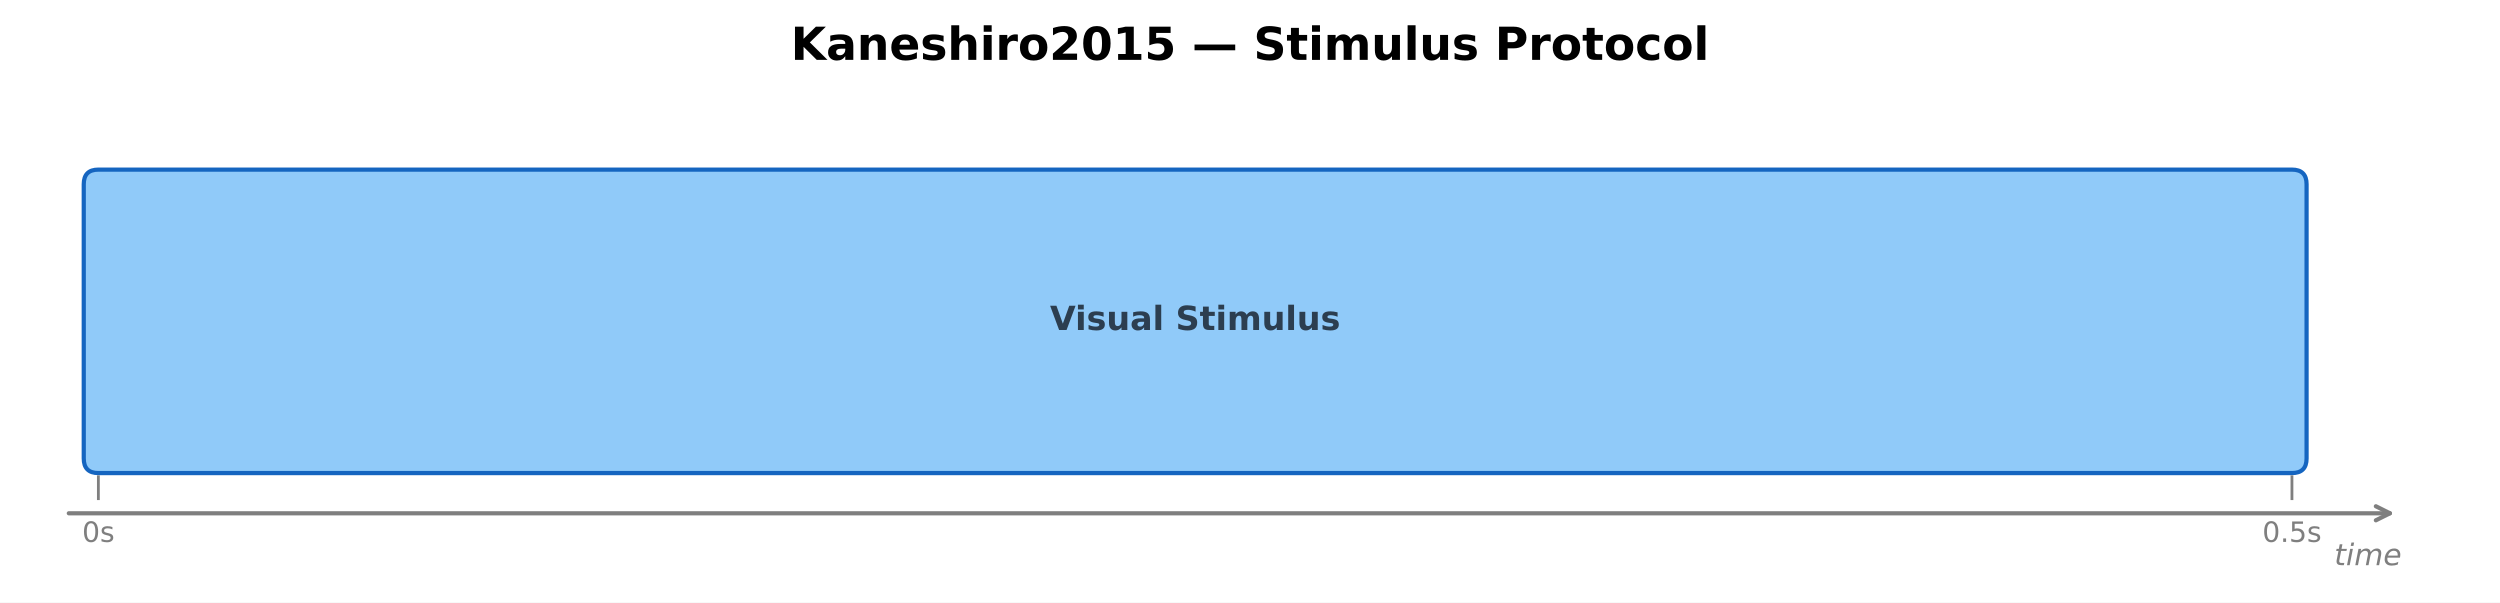
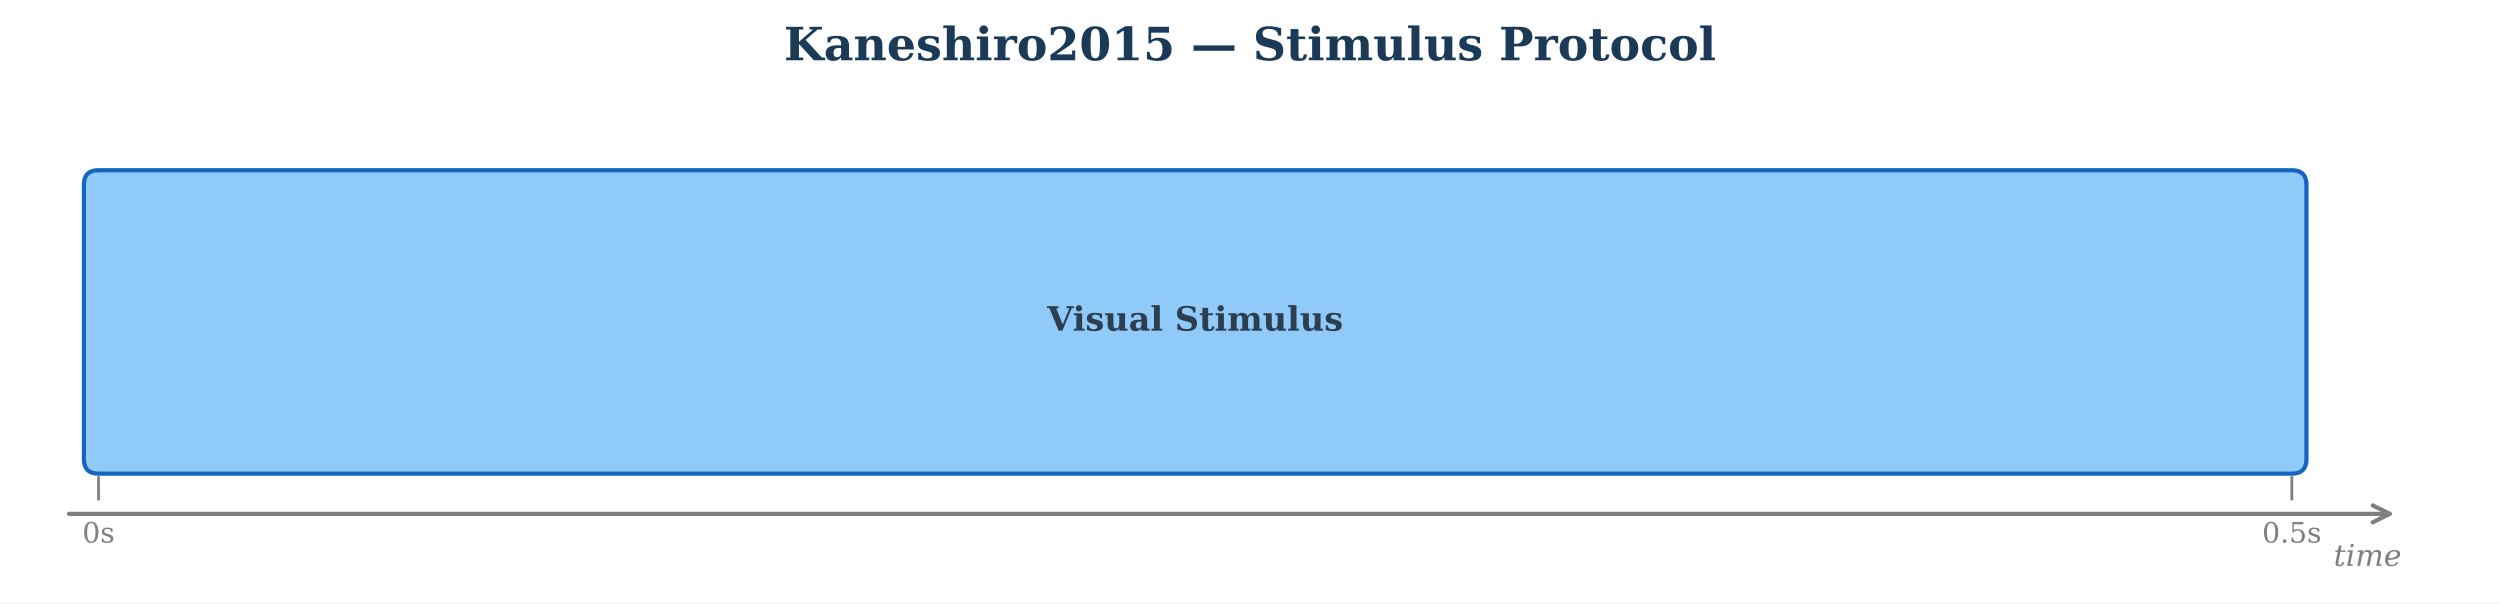
- <svg xmlns="http://www.w3.org/2000/svg" xmlns:xlink="http://www.w3.org/1999/xlink" width="712.8pt" height="171.788pt" viewBox="0 0 712.8 171.788" version="1.1">
+ <svg xmlns="http://www.w3.org/2000/svg" xmlns:xlink="http://www.w3.org/1999/xlink" width="708.48pt" height="170.95pt" viewBox="0 0 708.48 170.95" version="1.1">
  <defs>
    <style type="text/css">*{stroke-linejoin: round; stroke-linecap: butt}</style>
  </defs>
  <g id="figure_1">
    <g id="patch_1">
-       <path d="M 0 171.788  L 712.8 171.788  L 712.8 0  L 0 0  z " style="fill: #ffffff" />
+       <path d="M 0 170.95  L 708.48 170.95  L 708.48 0  L 0 0  z " style="fill: #ffffff" />
    </g>
    <g id="axes_1">
      <g id="patch_2">
-         <path d="M 28.048 134.88  L 653.481 134.88  Q 657.65 134.88 657.65 130.711  L 657.65 52.532  Q 657.65 48.362 653.481 48.362  L 28.048 48.362  Q 23.878 48.362 23.878 52.532  L 23.878 130.711  Q 23.878 134.88 28.048 134.88  z " clip-path="url(#p4fb6588f4e)" style="fill: #90caf9; stroke: #1565c0; stroke-width: 1.2" />
+         <path d="M 27.919 134.226  L 649.483 134.226  Q 653.627 134.226 653.627 130.082  L 653.627 52.387  Q 653.627 48.243 649.483 48.243  L 27.919 48.243  Q 23.775 48.243 23.775 52.387  L 23.775 130.082  Q 23.775 134.226 27.919 134.226  z " clip-path="url(#p45b292d39d)" style="fill: #90caf9; stroke: #1565c0; stroke-width: 1.2" />
      </g>
      <g id="line2d_1">
-         <path d="M 28.048 135.923  L 28.048 142.177  " clip-path="url(#p4fb6588f4e)" style="fill: none; stroke: #7f7f7f; stroke-width: 0.8; stroke-linecap: square" />
+         <path d="M 27.919 135.262  L 27.919 141.477  " clip-path="url(#p45b292d39d)" style="fill: none; stroke: #7f7f7f; stroke-width: 0.8; stroke-linecap: round" />
      </g>
      <g id="line2d_2">
-         <path d="M 653.481 135.923  L 653.481 142.177  " clip-path="url(#p4fb6588f4e)" style="fill: none; stroke: #7f7f7f; stroke-width: 0.8; stroke-linecap: square" />
+         <path d="M 649.483 135.262  L 649.483 141.477  " clip-path="url(#p45b292d39d)" style="fill: none; stroke: #7f7f7f; stroke-width: 0.8; stroke-linecap: round" />
      </g>
      <g id="text_1">
-         <g clip-path="url(#p4fb6588f4e)">
-           <g style="fill: #2c3e50" transform="translate(299.3598 94.0894) scale(0.095 -0.095)">
+         <g clip-path="url(#p45b292d39d)">
+           <g style="fill: #2c3e50" transform="translate(296.7911 93.70253) scale(0.095 -0.095)">
            <defs>
-               <path id="DejaVuSans-Bold-39" d="M 31 4666  L 1241 4666  L 2478 1222  L 3713 4666  L 4922 4666  L 3194 0  L 1759 0  L 31 4666  z " transform="scale(0.015625)" />
-               <path id="DejaVuSans-Bold-4c" d="M 538 3500  L 1656 3500  L 1656 0  L 538 0  L 538 3500  z M 538 4863  L 1656 4863  L 1656 3950  L 538 3950  L 538 4863  z " transform="scale(0.015625)" />
-               <path id="DejaVuSans-Bold-56" d="M 3272 3391  L 3272 2541  Q 2913 2691 2578 2766  Q 2244 2841 1947 2841  Q 1628 2841 1473 2761  Q 1319 2681 1319 2516  Q 1319 2381 1436 2309  Q 1553 2238 1856 2203  L 2053 2175  Q 2913 2066 3209 1816  Q 3506 1566 3506 1031  Q 3506 472 3093 190  Q 2681 -91 1863 -91  Q 1516 -91 1145 -36  Q 775 19 384 128  L 384 978  Q 719 816 1070 734  Q 1422 653 1784 653  Q 2113 653 2278 743  Q 2444 834 2444 1013  Q 2444 1163 2330 1236  Q 2216 1309 1875 1350  L 1678 1375  Q 931 1469 631 1722  Q 331 1975 331 2491  Q 331 3047 712 3315  Q 1094 3584 1881 3584  Q 2191 3584 2531 3537  Q 2872 3491 3272 3391  z " transform="scale(0.015625)" />
-               <path id="DejaVuSans-Bold-58" d="M 500 1363  L 500 3500  L 1625 3500  L 1625 3150  Q 1625 2866 1622 2436  Q 1619 2006 1619 1863  Q 1619 1441 1641 1255  Q 1663 1069 1716 984  Q 1784 875 1895 815  Q 2006 756 2150 756  Q 2500 756 2700 1025  Q 2900 1294 2900 1772  L 2900 3500  L 4019 3500  L 4019 0  L 2900 0  L 2900 506  Q 2647 200 2364 54  Q 2081 -91 1741 -91  Q 1134 -91 817 281  Q 500 653 500 1363  z " transform="scale(0.015625)" />
-               <path id="DejaVuSans-Bold-44" d="M 2106 1575  Q 1756 1575 1579 1456  Q 1403 1338 1403 1106  Q 1403 894 1545 773  Q 1688 653 1941 653  Q 2256 653 2472 879  Q 2688 1106 2688 1447  L 2688 1575  L 2106 1575  z M 3816 1997  L 3816 0  L 2688 0  L 2688 519  Q 2463 200 2181 54  Q 1900 -91 1497 -91  Q 953 -91 614 226  Q 275 544 275 1050  Q 275 1666 698 1953  Q 1122 2241 2028 2241  L 2688 2241  L 2688 2328  Q 2688 2594 2478 2717  Q 2269 2841 1825 2841  Q 1466 2841 1156 2769  Q 847 2697 581 2553  L 581 3406  Q 941 3494 1303 3539  Q 1666 3584 2028 3584  Q 2975 3584 3395 3211  Q 3816 2838 3816 1997  z " transform="scale(0.015625)" />
-               <path id="DejaVuSans-Bold-4f" d="M 538 4863  L 1656 4863  L 1656 0  L 538 0  L 538 4863  z " transform="scale(0.015625)" />
-               <path id="DejaVuSans-Bold-3" transform="scale(0.015625)" />
-               <path id="DejaVuSans-Bold-36" d="M 3834 4519  L 3834 3531  Q 3450 3703 3084 3790  Q 2719 3878 2394 3878  Q 1963 3878 1756 3759  Q 1550 3641 1550 3391  Q 1550 3203 1689 3098  Q 1828 2994 2194 2919  L 2706 2816  Q 3484 2659 3812 2340  Q 4141 2022 4141 1434  Q 4141 663 3683 286  Q 3225 -91 2284 -91  Q 1841 -91 1394 -6  Q 947 78 500 244  L 500 1259  Q 947 1022 1364 901  Q 1781 781 2169 781  Q 2563 781 2772 912  Q 2981 1044 2981 1288  Q 2981 1506 2839 1625  Q 2697 1744 2272 1838  L 1806 1941  Q 1106 2091 782 2419  Q 459 2747 459 3303  Q 459 4000 909 4375  Q 1359 4750 2203 4750  Q 2588 4750 2994 4692  Q 3400 4634 3834 4519  z " transform="scale(0.015625)" />
-               <path id="DejaVuSans-Bold-57" d="M 1759 4494  L 1759 3500  L 2913 3500  L 2913 2700  L 1759 2700  L 1759 1216  Q 1759 972 1856 886  Q 1953 800 2241 800  L 2816 800  L 2816 0  L 1856 0  Q 1194 0 917 276  Q 641 553 641 1216  L 641 2700  L 84 2700  L 84 3500  L 641 3500  L 641 4494  L 1759 4494  z " transform="scale(0.015625)" />
-               <path id="DejaVuSans-Bold-50" d="M 3781 2919  Q 3994 3244 4286 3414  Q 4578 3584 4928 3584  Q 5531 3584 5847 3212  Q 6163 2841 6163 2131  L 6163 0  L 5038 0  L 5038 1825  Q 5041 1866 5042 1909  Q 5044 1953 5044 2034  Q 5044 2406 4934 2573  Q 4825 2741 4581 2741  Q 4263 2741 4089 2478  Q 3916 2216 3909 1719  L 3909 0  L 2784 0  L 2784 1825  Q 2784 2406 2684 2573  Q 2584 2741 2328 2741  Q 2006 2741 1831 2477  Q 1656 2213 1656 1722  L 1656 0  L 531 0  L 531 3500  L 1656 3500  L 1656 2988  Q 1863 3284 2130 3434  Q 2397 3584 2719 3584  Q 3081 3584 3359 3409  Q 3638 3234 3781 2919  z " transform="scale(0.015625)" />
+               <path id="DejaVuSerif-Bold-39" d="M 5056 4666  L 5056 4288  L 4666 4288  L 2906 0  L 2163 0  L 403 4288  L -38 4288  L -38 4666  L 2150 4666  L 2150 4288  L 1697 4288  L 2956 1197  L 4225 4288  L 3669 4288  L 3669 4666  L 5056 4666  z " transform="scale(0.015625)" />
+               <path id="DejaVuSerif-Bold-4c" d="M 588 4263  Q 588 4516 763 4689  Q 938 4863 1191 4863  Q 1438 4863 1611 4689  Q 1784 4516 1784 4263  Q 1784 4016 1611 3842  Q 1438 3669 1191 3669  Q 938 3669 763 3841  Q 588 4013 588 4263  z M 1797 378  L 2272 378  L 2272 0  L 219 0  L 219 378  L 691 378  L 691 2944  L 219 2944  L 219 3322  L 1797 3322  L 1797 378  z " transform="scale(0.015625)" />
+               <path id="DejaVuSerif-Bold-56" d="M 300 97  L 300 1025  L 653 1025  Q 697 653 931 458  Q 1166 263 1569 263  Q 1906 263 2086 380  Q 2266 497 2266 716  Q 2266 916 2152 1025  Q 2038 1134 1709 1216  L 1253 1331  Q 738 1459 506 1698  Q 275 1938 275 2344  Q 275 2884 650 3148  Q 1025 3413 1806 3413  Q 2100 3413 2433 3364  Q 2766 3316 3169 3213  L 3169 2375  L 2816 2375  Q 2788 2716 2573 2887  Q 2359 3059 1959 3059  Q 1622 3059 1448 2951  Q 1275 2844 1275 2638  Q 1275 2469 1375 2372  Q 1475 2275 1734 2209  L 2188 2094  Q 2841 1928 3091 1684  Q 3341 1441 3341 1006  Q 3341 444 2939 176  Q 2538 -91 1691 -91  Q 1381 -91 1034 -44  Q 688 3 300 97  z " transform="scale(0.015625)" />
+               <path id="DejaVuSerif-Bold-58" d="M 3963 3322  L 3963 378  L 4434 378  L 4434 0  L 2853 0  L 2853 469  Q 2656 172 2400 40  Q 2144 -91 1753 -91  Q 1194 -91 908 239  Q 622 569 622 1209  L 622 2944  L 147 2944  L 147 3322  L 1728 3322  L 1728 1381  Q 1728 763 1831 595  Q 1934 428 2209 428  Q 2544 428 2698 675  Q 2853 922 2853 1459  L 2853 2944  L 2450 2944  L 2450 3322  L 3963 3322  z " transform="scale(0.015625)" />
+               <path id="DejaVuSerif-Bold-44" d="M 3525 2041  L 3525 378  L 4000 378  L 4000 0  L 2419 0  L 2419 422  Q 2200 159 1931 34  Q 1663 -91 1319 -91  Q 809 -91 536 182  Q 263 456 263 966  Q 263 1525 655 1803  Q 1047 2081 1838 2081  L 2419 2081  L 2419 2278  Q 2419 2681 2228 2873  Q 2038 3066 1638 3066  Q 1306 3066 1126 2930  Q 947 2794 872 2484  L 519 2484  L 519 3200  Q 816 3306 1134 3359  Q 1453 3413 1806 3413  Q 2697 3413 3111 3081  Q 3525 2750 3525 2041  z M 2419 1044  L 2419 1709  L 2003 1709  Q 1694 1709 1528 1540  Q 1363 1372 1363 1056  Q 1363 741 1483 584  Q 1603 428 1850 428  Q 2106 428 2262 597  Q 2419 766 2419 1044  z " transform="scale(0.015625)" />
+               <path id="DejaVuSerif-Bold-4f" d="M 1797 378  L 2272 378  L 2272 0  L 219 0  L 219 378  L 691 378  L 691 4488  L 219 4488  L 219 4863  L 1797 4863  L 1797 378  z " transform="scale(0.015625)" />
+               <path id="DejaVuSerif-Bold-3" transform="scale(0.015625)" />
+               <path id="DejaVuSerif-Bold-36" d="M 494 225  L 494 1331  L 891 1331  Q 981 806 1318 547  Q 1656 288 2253 288  Q 2738 288 2991 472  Q 3244 656 3244 1013  Q 3244 1294 3072 1450  Q 2900 1606 2363 1741  L 1663 1913  Q 978 2088 700 2398  Q 422 2709 422 3284  Q 422 3978 883 4364  Q 1344 4750 2175 4750  Q 2584 4750 3026 4681  Q 3469 4613 3944 4475  L 3944 3444  L 3547 3444  Q 3456 3925 3150 4148  Q 2844 4372 2278 4372  Q 1816 4372 1580 4211  Q 1344 4050 1344 3731  Q 1344 3441 1506 3289  Q 1669 3138 2303 2975  L 3003 2803  Q 3653 2641 3945 2297  Q 4238 1953 4238 1350  Q 4238 644 3750 276  Q 3263 -91 2316 -91  Q 1859 -91 1409 -12  Q 959 66 494 225  z " transform="scale(0.015625)" />
+               <path id="DejaVuSerif-Bold-57" d="M 634 2944  L 153 2944  L 153 3322  L 634 3322  L 634 4353  L 1741 4353  L 1741 3322  L 2663 3322  L 2663 2944  L 1741 2944  L 1741 909  Q 1741 475 1809 369  Q 1878 263 2059 263  Q 2259 263 2356 397  Q 2453 531 2459 813  L 2925 813  Q 2897 313 2651 111  Q 2406 -91 1806 -91  Q 1122 -91 878 123  Q 634 338 634 909  L 634 2944  z " transform="scale(0.015625)" />
+               <path id="DejaVuSerif-Bold-50" d="M 3884 2778  Q 4116 3109 4384 3261  Q 4653 3413 5013 3413  Q 5584 3413 5867 3089  Q 6150 2766 6150 2113  L 6150 378  L 6625 378  L 6625 0  L 4647 0  L 4647 378  L 5044 378  L 5044 1947  Q 5044 2569 4948 2731  Q 4853 2894 4594 2894  Q 4300 2894 4137 2667  Q 3975 2441 3975 2022  L 3975 378  L 4372 378  L 4372 0  L 2472 0  L 2472 378  L 2869 378  L 2869 1947  Q 2869 2569 2772 2731  Q 2675 2894 2419 2894  Q 2122 2894 1959 2667  Q 1797 2441 1797 2022  L 1797 378  L 2194 378  L 2194 0  L 219 0  L 219 378  L 691 378  L 691 2944  L 219 2944  L 219 3322  L 1797 3322  L 1797 2853  Q 1991 3144 2241 3278  Q 2491 3413 2834 3413  Q 3241 3413 3494 3258  Q 3747 3103 3884 2778  z " transform="scale(0.015625)" />
            </defs>
-             <use xlink:href="#DejaVuSans-Bold-39" />
-             <use xlink:href="#DejaVuSans-Bold-4c" transform="translate(75.64062 0)" />
-             <use xlink:href="#DejaVuSans-Bold-56" transform="translate(109.9219 0)" />
-             <use xlink:href="#DejaVuSans-Bold-58" transform="translate(169.4375 0)" />
-             <use xlink:href="#DejaVuSans-Bold-44" transform="translate(240.625 0)" />
-             <use xlink:href="#DejaVuSans-Bold-4f" transform="translate(308.1094 0)" />
-             <use xlink:href="#DejaVuSans-Bold-3" transform="translate(342.3906 0)" />
-             <use xlink:href="#DejaVuSans-Bold-36" transform="translate(377.2031 0)" />
-             <use xlink:href="#DejaVuSans-Bold-57" transform="translate(449.2188 0)" />
-             <use xlink:href="#DejaVuSans-Bold-4c" transform="translate(497.0156 0)" />
-             <use xlink:href="#DejaVuSans-Bold-50" transform="translate(531.2969 0)" />
-             <use xlink:href="#DejaVuSans-Bold-58" transform="translate(635.5 0)" />
-             <use xlink:href="#DejaVuSans-Bold-4f" transform="translate(706.6875 0)" />
-             <use xlink:href="#DejaVuSans-Bold-58" transform="translate(740.9688 0)" />
-             <use xlink:href="#DejaVuSans-Bold-56" transform="translate(812.1562 0)" />
+             <use xlink:href="#DejaVuSerif-Bold-39" />
+             <use xlink:href="#DejaVuSerif-Bold-4c" transform="translate(75.84375 0)" />
+             <use xlink:href="#DejaVuSerif-Bold-56" transform="translate(113.8281 0)" />
+             <use xlink:href="#DejaVuSerif-Bold-58" transform="translate(170.125 0)" />
+             <use xlink:href="#DejaVuSerif-Bold-44" transform="translate(242.8281 0)" />
+             <use xlink:href="#DejaVuSerif-Bold-4f" transform="translate(307.625 0)" />
+             <use xlink:href="#DejaVuSerif-Bold-3" transform="translate(345.6094 0)" />
+             <use xlink:href="#DejaVuSerif-Bold-36" transform="translate(380.4219 0)" />
+             <use xlink:href="#DejaVuSerif-Bold-57" transform="translate(452.6406 0)" />
+             <use xlink:href="#DejaVuSerif-Bold-4c" transform="translate(498.8281 0)" />
+             <use xlink:href="#DejaVuSerif-Bold-50" transform="translate(536.8125 0)" />
+             <use xlink:href="#DejaVuSerif-Bold-58" transform="translate(642.625 0)" />
+             <use xlink:href="#DejaVuSerif-Bold-4f" transform="translate(715.3281 0)" />
+             <use xlink:href="#DejaVuSerif-Bold-58" transform="translate(753.3125 0)" />
+             <use xlink:href="#DejaVuSerif-Bold-56" transform="translate(826.0156 0)" />
          </g>
        </g>
      </g>
      <g id="text_2">
-         <g style="fill: #7f7f7f" transform="translate(23.41901 154.5095) scale(0.08 -0.08)">
+         <g style="fill: #7f7f7f" transform="translate(23.32131 153.7713) scale(0.08 -0.08)">
          <defs>
-             <path id="DejaVuSans-13" d="M 2034 4250  Q 1547 4250 1301 3770  Q 1056 3291 1056 2328  Q 1056 1369 1301 889  Q 1547 409 2034 409  Q 2525 409 2770 889  Q 3016 1369 3016 2328  Q 3016 3291 2770 3770  Q 2525 4250 2034 4250  z M 2034 4750  Q 2819 4750 3233 4129  Q 3647 3509 3647 2328  Q 3647 1150 3233 529  Q 2819 -91 2034 -91  Q 1250 -91 836 529  Q 422 1150 422 2328  Q 422 3509 836 4129  Q 1250 4750 2034 4750  z " transform="scale(0.015625)" />
-             <path id="DejaVuSans-56" d="M 2834 3397  L 2834 2853  Q 2591 2978 2328 3040  Q 2066 3103 1784 3103  Q 1356 3103 1142 2972  Q 928 2841 928 2578  Q 928 2378 1081 2264  Q 1234 2150 1697 2047  L 1894 2003  Q 2506 1872 2764 1633  Q 3022 1394 3022 966  Q 3022 478 2636 193  Q 2250 -91 1575 -91  Q 1294 -91 989 -36  Q 684 19 347 128  L 347 722  Q 666 556 975 473  Q 1284 391 1588 391  Q 1994 391 2212 530  Q 2431 669 2431 922  Q 2431 1156 2273 1281  Q 2116 1406 1581 1522  L 1381 1569  Q 847 1681 609 1914  Q 372 2147 372 2553  Q 372 3047 722 3315  Q 1072 3584 1716 3584  Q 2034 3584 2315 3537  Q 2597 3491 2834 3397  z " transform="scale(0.015625)" />
+             <path id="DejaVuSerif-13" d="M 2034 219  Q 2513 219 2750 744  Q 2988 1269 2988 2328  Q 2988 3391 2750 3916  Q 2513 4441 2034 4441  Q 1556 4441 1318 3916  Q 1081 3391 1081 2328  Q 1081 1269 1318 744  Q 1556 219 2034 219  z M 2034 -91  Q 1275 -91 848 546  Q 422 1184 422 2328  Q 422 3475 848 4112  Q 1275 4750 2034 4750  Q 2797 4750 3222 4112  Q 3647 3475 3647 2328  Q 3647 1184 3222 546  Q 2797 -91 2034 -91  z " transform="scale(0.015625)" />
+             <path id="DejaVuSerif-56" d="M 359 184  L 359 959  L 691 959  Q 703 588 923 403  Q 1144 219 1575 219  Q 1963 219 2166 364  Q 2369 509 2369 788  Q 2369 1006 2220 1140  Q 2072 1275 1594 1428  L 1178 1569  Q 750 1706 558 1912  Q 366 2119 366 2438  Q 366 2894 700 3153  Q 1034 3413 1625 3413  Q 1888 3413 2178 3344  Q 2469 3275 2778 3144  L 2778 2419  L 2447 2419  Q 2434 2741 2221 2922  Q 2009 3103 1644 3103  Q 1281 3103 1095 2975  Q 909 2847 909 2591  Q 909 2381 1050 2254  Q 1191 2128 1613 1997  L 2069 1856  Q 2541 1709 2748 1489  Q 2956 1269 2956 922  Q 2956 450 2595 179  Q 2234 -91 1600 -91  Q 1278 -91 972 -22  Q 666 47 359 184  z " transform="scale(0.015625)" />
          </defs>
-           <use xlink:href="#DejaVuSans-13" />
-           <use xlink:href="#DejaVuSans-56" transform="translate(63.625 0)" />
+           <use xlink:href="#DejaVuSerif-13" />
+           <use xlink:href="#DejaVuSerif-56" transform="translate(63.625 0)" />
        </g>
      </g>
      <g id="text_3">
-         <g style="fill: #7f7f7f" transform="translate(645.0356 154.5095) scale(0.08 -0.08)">
+         <g style="fill: #7f7f7f" transform="translate(641.0692 153.7713) scale(0.08 -0.08)">
          <defs>
-             <path id="DejaVuSans-11" d="M 684 794  L 1344 794  L 1344 0  L 684 0  L 684 794  z " transform="scale(0.015625)" />
-             <path id="DejaVuSans-18" d="M 691 4666  L 3169 4666  L 3169 4134  L 1269 4134  L 1269 2991  Q 1406 3038 1543 3061  Q 1681 3084 1819 3084  Q 2600 3084 3056 2656  Q 3513 2228 3513 1497  Q 3513 744 3044 326  Q 2575 -91 1722 -91  Q 1428 -91 1123 -41  Q 819 9 494 109  L 494 744  Q 775 591 1075 516  Q 1375 441 1709 441  Q 2250 441 2565 725  Q 2881 1009 2881 1497  Q 2881 1984 2565 2268  Q 2250 2553 1709 2553  Q 1456 2553 1204 2497  Q 953 2441 691 2322  L 691 4666  z " transform="scale(0.015625)" />
+             <path id="DejaVuSerif-11" d="M 603 325  Q 603 500 722 622  Q 841 744 1019 744  Q 1191 744 1312 622  Q 1434 500 1434 325  Q 1434 153 1312 31  Q 1191 -91 1019 -91  Q 841 -91 722 29  Q 603 150 603 325  z " transform="scale(0.015625)" />
+             <path id="DejaVuSerif-18" d="M 3219 4666  L 3219 4153  L 1081 4153  L 1081 2816  Q 1244 2928 1461 2984  Q 1678 3041 1947 3041  Q 2703 3041 3140 2622  Q 3578 2203 3578 1478  Q 3578 738 3136 323  Q 2694 -91 1894 -91  Q 1572 -91 1234 -12  Q 897 66 544 225  L 544 1131  L 897 1131  Q 925 688 1179 453  Q 1434 219 1894 219  Q 2388 219 2653 544  Q 2919 869 2919 1478  Q 2919 2084 2655 2407  Q 2391 2731 1894 2731  Q 1613 2731 1398 2631  Q 1184 2531 1019 2322  L 750 2322  L 750 4666  L 3219 4666  z " transform="scale(0.015625)" />
          </defs>
-           <use xlink:href="#DejaVuSans-13" />
-           <use xlink:href="#DejaVuSans-11" transform="translate(63.625 0)" />
-           <use xlink:href="#DejaVuSans-18" transform="translate(95.40625 0)" />
-           <use xlink:href="#DejaVuSans-56" transform="translate(159.0312 0)" />
+           <use xlink:href="#DejaVuSerif-13" />
+           <use xlink:href="#DejaVuSerif-11" transform="translate(63.625 0)" />
+           <use xlink:href="#DejaVuSerif-18" transform="translate(95.40625 0)" />
+           <use xlink:href="#DejaVuSerif-56" transform="translate(159.0312 0)" />
        </g>
      </g>
      <g id="patch_3">
-         <path d="M 19.622 146.347  Q 351.186 146.347 681.409 146.347  " style="fill: none; stroke: #7f7f7f; stroke-width: 1.2; stroke-linecap: round" />
-         <path d="M 677.409 144.347  L 681.409 146.347  L 677.409 148.347  " style="fill: none; stroke: #7f7f7f; stroke-width: 1.2; stroke-linecap: round" />
+         <path d="M 19.56 145.621  Q 349.061 145.621 677.22 145.621  " style="fill: none; stroke: #7f7f7f; stroke-width: 1.2; stroke-linecap: round" />
+         <path d="M 672.42 143.221  L 677.22 145.621  L 672.42 148.021  " style="fill: none; stroke: #7f7f7f; stroke-width: 1.2; stroke-linecap: round" />
      </g>
      <g id="text_4">
-         <g style="fill: #7f7f7f" transform="translate(665.5489 161.1444) scale(0.085 -0.085)">
+         <g style="fill: #7f7f7f" transform="translate(661.3353 160.3668) scale(0.085 -0.085)">
          <defs>
-             <path id="DejaVuSans-Oblique-57" d="M 2706 3500  L 2619 3053  L 1472 3053  L 1100 1153  Q 1081 1047 1072 975  Q 1063 903 1063 863  Q 1063 663 1183 572  Q 1303 481 1569 481  L 2150 481  L 2053 0  L 1503 0  Q 991 0 739 200  Q 488 400 488 806  Q 488 878 497 964  Q 506 1050 525 1153  L 897 3053  L 409 3053  L 500 3500  L 978 3500  L 1172 4494  L 1747 4494  L 1556 3500  L 2706 3500  z " transform="scale(0.015625)" />
-             <path id="DejaVuSans-Oblique-4c" d="M 1172 4863  L 1747 4863  L 1606 4134  L 1031 4134  L 1172 4863  z M 909 3500  L 1484 3500  L 800 0  L 225 0  L 909 3500  z " transform="scale(0.015625)" />
-             <path id="DejaVuSans-Oblique-50" d="M 5747 2113  L 5338 0  L 4763 0  L 5166 2094  Q 5191 2228 5203 2325  Q 5216 2422 5216 2491  Q 5216 2772 5059 2928  Q 4903 3084 4622 3084  Q 4203 3084 3875 2770  Q 3547 2456 3450 1953  L 3066 0  L 2491 0  L 2900 2094  Q 2925 2209 2937 2307  Q 2950 2406 2950 2484  Q 2950 2769 2794 2926  Q 2638 3084 2363 3084  Q 1938 3084 1609 2770  Q 1281 2456 1184 1953  L 800 0  L 225 0  L 909 3500  L 1484 3500  L 1375 2956  Q 1609 3263 1923 3423  Q 2238 3584 2597 3584  Q 2978 3584 3223 3384  Q 3469 3184 3519 2828  Q 3781 3197 4126 3390  Q 4472 3584 4856 3584  Q 5306 3584 5551 3325  Q 5797 3066 5797 2591  Q 5797 2488 5784 2364  Q 5772 2241 5747 2113  z " transform="scale(0.015625)" />
-             <path id="DejaVuSans-Oblique-48" d="M 3078 2063  Q 3088 2113 3092 2166  Q 3097 2219 3097 2272  Q 3097 2653 2873 2875  Q 2650 3097 2266 3097  Q 1838 3097 1509 2826  Q 1181 2556 1013 2059  L 3078 2063  z M 3578 1613  L 903 1613  Q 884 1494 878 1425  Q 872 1356 872 1306  Q 872 872 1139 634  Q 1406 397 1894 397  Q 2269 397 2603 481  Q 2938 566 3225 728  L 3116 159  Q 2806 34 2476 -28  Q 2147 -91 1806 -91  Q 1078 -91 686 257  Q 294 606 294 1247  Q 294 1794 489 2264  Q 684 2734 1063 3103  Q 1306 3334 1642 3459  Q 1978 3584 2356 3584  Q 2950 3584 3301 3228  Q 3653 2872 3653 2272  Q 3653 2128 3634 1964  Q 3616 1800 3578 1613  z " transform="scale(0.015625)" />
+             <path id="DejaVuSerif-Italic-57" d="M 856 2988  L 350 2988  L 416 3322  L 922 3322  L 1122 4353  L 1700 4353  L 1500 3322  L 2581 3322  L 2516 2988  L 1434 2988  L 1025 878  Q 978 631 978 488  Q 978 388 1000 338  Q 1059 219 1278 219  Q 1503 219 1633 351  Q 1763 484 1825 781  L 2259 781  Q 2147 328 1884 118  Q 1622 -91 1169 -91  Q 672 -91 506 131  Q 406 266 406 516  Q 406 675 447 878  L 856 2988  z " transform="scale(0.015625)" />
+             <path id="DejaVuSerif-Italic-4c" d="M 1009 4353  Q 1038 4497 1163 4603  Q 1288 4709 1434 4709  Q 1578 4709 1663 4603  Q 1728 4522 1728 4422  Q 1728 4388 1719 4353  Q 1691 4206 1567 4103  Q 1444 4000 1297 4000  Q 1150 4000 1066 4103  Q 1003 4181 1003 4281  Q 1003 4316 1009 4353  z M 963 331  L 1506 331  L 1444 0  L 325 0  L 903 2988  L 353 2988  L 419 3322  L 1544 3322  L 963 331  z " transform="scale(0.015625)" />
+             <path id="DejaVuSerif-Italic-50" d="M 3503 2675  Q 3741 3041 4034 3227  Q 4328 3413 4672 3413  Q 5194 3413 5388 3088  Q 5503 2894 5503 2578  Q 5503 2372 5453 2113  L 5106 331  L 5625 331  L 5563 0  L 4469 0  L 4866 2047  Q 4913 2291 4913 2466  Q 4913 2659 4856 2772  Q 4750 2988 4403 2988  Q 4019 2988 3761 2697  Q 3503 2406 3394 1850  L 3034 0  L 2459 0  L 2863 2069  Q 2906 2303 2906 2472  Q 2906 2666 2850 2775  Q 2741 2988 2394 2988  Q 2009 2988 1751 2697  Q 1494 2406 1384 1850  L 1025 0  L 450 0  L 1031 2994  L 481 2994  L 544 3322  L 1669 3322  L 1556 2731  Q 1778 3063 2059 3238  Q 2341 3413 2653 3413  Q 3041 3413 3262 3220  Q 3484 3028 3503 2675  z " transform="scale(0.015625)" />
+             <path id="DejaVuSerif-Italic-48" d="M 938 1275  Q 925 1156 925 1050  Q 925 756 1031 563  Q 1216 219 1709 219  Q 2072 219 2250 328  Q 2569 525 2644 778  L 3066 778  Q 2941 381 2475 103  Q 2150 -91 1506 -91  Q 863 -91 516 388  Q 272 722 272 1206  Q 272 1419 319 1659  Q 472 2450 1000 2931  Q 1528 3413 2278 3413  Q 3500 3413 3500 2547  Q 3500 1913 2859 1603  Q 2206 1288 938 1275  z M 2541 1975  Q 2891 2181 2891 2569  Q 2891 3103 2181 3103  Q 1763 3103 1472 2784  Q 1181 2466 1003 1606  Q 2006 1653 2541 1975  z " transform="scale(0.015625)" />
          </defs>
-           <use xlink:href="#DejaVuSans-Oblique-57" />
-           <use xlink:href="#DejaVuSans-Oblique-4c" transform="translate(39.20312 0)" />
-           <use xlink:href="#DejaVuSans-Oblique-50" transform="translate(66.98438 0)" />
-           <use xlink:href="#DejaVuSans-Oblique-48" transform="translate(164.3906 0)" />
+           <use xlink:href="#DejaVuSerif-Italic-57" />
+           <use xlink:href="#DejaVuSerif-Italic-4c" transform="translate(40.1875 0)" />
+           <use xlink:href="#DejaVuSerif-Italic-50" transform="translate(72.17188 0)" />
+           <use xlink:href="#DejaVuSerif-Italic-48" transform="translate(167 0)" />
        </g>
      </g>
      <g id="text_5">
-         <g transform="translate(225.4717 17.07797) scale(0.13 -0.13)">
+         <g style="fill: #1b3a57" transform="translate(222.1519 17.07797) scale(0.13 -0.13)">
          <defs>
-             <path id="DejaVuSans-Bold-2e" d="M 588 4666  L 1791 4666  L 1791 2963  L 3525 4666  L 4922 4666  L 2675 2456  L 5153 0  L 3647 0  L 1791 1838  L 1791 0  L 588 0  L 588 4666  z " transform="scale(0.015625)" />
-             <path id="DejaVuSans-Bold-51" d="M 4056 2131  L 4056 0  L 2931 0  L 2931 347  L 2931 1631  Q 2931 2084 2911 2256  Q 2891 2428 2841 2509  Q 2775 2619 2662 2680  Q 2550 2741 2406 2741  Q 2056 2741 1856 2470  Q 1656 2200 1656 1722  L 1656 0  L 538 0  L 538 3500  L 1656 3500  L 1656 2988  Q 1909 3294 2193 3439  Q 2478 3584 2822 3584  Q 3428 3584 3742 3212  Q 4056 2841 4056 2131  z " transform="scale(0.015625)" />
-             <path id="DejaVuSans-Bold-48" d="M 4031 1759  L 4031 1441  L 1416 1441  Q 1456 1047 1700 850  Q 1944 653 2381 653  Q 2734 653 3104 758  Q 3475 863 3866 1075  L 3866 213  Q 3469 63 3072 -14  Q 2675 -91 2278 -91  Q 1328 -91 801 392  Q 275 875 275 1747  Q 275 2603 792 3093  Q 1309 3584 2216 3584  Q 3041 3584 3536 3087  Q 4031 2591 4031 1759  z M 2881 2131  Q 2881 2450 2695 2645  Q 2509 2841 2209 2841  Q 1884 2841 1681 2658  Q 1478 2475 1428 2131  L 2881 2131  z " transform="scale(0.015625)" />
-             <path id="DejaVuSans-Bold-4b" d="M 4056 2131  L 4056 0  L 2931 0  L 2931 347  L 2931 1625  Q 2931 2084 2911 2256  Q 2891 2428 2841 2509  Q 2775 2619 2662 2680  Q 2550 2741 2406 2741  Q 2056 2741 1856 2470  Q 1656 2200 1656 1722  L 1656 0  L 538 0  L 538 4863  L 1656 4863  L 1656 2988  Q 1909 3294 2193 3439  Q 2478 3584 2822 3584  Q 3428 3584 3742 3212  Q 4056 2841 4056 2131  z " transform="scale(0.015625)" />
-             <path id="DejaVuSans-Bold-55" d="M 3138 2547  Q 2991 2616 2845 2648  Q 2700 2681 2553 2681  Q 2122 2681 1889 2404  Q 1656 2128 1656 1613  L 1656 0  L 538 0  L 538 3500  L 1656 3500  L 1656 2925  Q 1872 3269 2151 3426  Q 2431 3584 2822 3584  Q 2878 3584 2943 3579  Q 3009 3575 3134 3559  L 3138 2547  z " transform="scale(0.015625)" />
-             <path id="DejaVuSans-Bold-52" d="M 2203 2784  Q 1831 2784 1636 2517  Q 1441 2250 1441 1747  Q 1441 1244 1636 976  Q 1831 709 2203 709  Q 2569 709 2762 976  Q 2956 1244 2956 1747  Q 2956 2250 2762 2517  Q 2569 2784 2203 2784  z M 2203 3584  Q 3106 3584 3614 3096  Q 4122 2609 4122 1747  Q 4122 884 3614 396  Q 3106 -91 2203 -91  Q 1297 -91 786 396  Q 275 884 275 1747  Q 275 2609 786 3096  Q 1297 3584 2203 3584  z " transform="scale(0.015625)" />
-             <path id="DejaVuSans-Bold-15" d="M 1844 884  L 3897 884  L 3897 0  L 506 0  L 506 884  L 2209 2388  Q 2438 2594 2547 2791  Q 2656 2988 2656 3200  Q 2656 3528 2436 3728  Q 2216 3928 1850 3928  Q 1569 3928 1234 3808  Q 900 3688 519 3450  L 519 4475  Q 925 4609 1322 4679  Q 1719 4750 2100 4750  Q 2938 4750 3402 4381  Q 3866 4013 3866 3353  Q 3866 2972 3669 2642  Q 3472 2313 2841 1759  L 1844 884  z " transform="scale(0.015625)" />
-             <path id="DejaVuSans-Bold-13" d="M 2944 2338  Q 2944 3213 2780 3570  Q 2616 3928 2228 3928  Q 1841 3928 1675 3570  Q 1509 3213 1509 2338  Q 1509 1453 1675 1090  Q 1841 728 2228 728  Q 2613 728 2778 1090  Q 2944 1453 2944 2338  z M 4147 2328  Q 4147 1169 3647 539  Q 3147 -91 2228 -91  Q 1306 -91 806 539  Q 306 1169 306 2328  Q 306 3491 806 4120  Q 1306 4750 2228 4750  Q 3147 4750 3647 4120  Q 4147 3491 4147 2328  z " transform="scale(0.015625)" />
-             <path id="DejaVuSans-Bold-14" d="M 750 831  L 1813 831  L 1813 3847  L 722 3622  L 722 4441  L 1806 4666  L 2950 4666  L 2950 831  L 4013 831  L 4013 0  L 750 0  L 750 831  z " transform="scale(0.015625)" />
-             <path id="DejaVuSans-Bold-18" d="M 678 4666  L 3669 4666  L 3669 3781  L 1638 3781  L 1638 3059  Q 1775 3097 1914 3117  Q 2053 3138 2203 3138  Q 3056 3138 3531 2711  Q 4006 2284 4006 1522  Q 4006 766 3489 337  Q 2972 -91 2053 -91  Q 1656 -91 1267 -14  Q 878 63 494 219  L 494 1166  Q 875 947 1217 837  Q 1559 728 1863 728  Q 2300 728 2551 942  Q 2803 1156 2803 1522  Q 2803 1891 2551 2103  Q 2300 2316 1863 2316  Q 1603 2316 1309 2248  Q 1016 2181 678 2041  L 678 4666  z " transform="scale(0.015625)" />
-             <path id="DejaVuSans-Bold-af6" d="M 344 2156  L 6056 2156  L 6056 1350  L 344 1350  L 344 2156  z " transform="scale(0.015625)" />
-             <path id="DejaVuSans-Bold-33" d="M 588 4666  L 2584 4666  Q 3475 4666 3951 4270  Q 4428 3875 4428 3144  Q 4428 2409 3951 2014  Q 3475 1619 2584 1619  L 1791 1619  L 1791 0  L 588 0  L 588 4666  z M 1791 3794  L 1791 2491  L 2456 2491  Q 2806 2491 2997 2661  Q 3188 2831 3188 3144  Q 3188 3456 2997 3625  Q 2806 3794 2456 3794  L 1791 3794  z " transform="scale(0.015625)" />
-             <path id="DejaVuSans-Bold-46" d="M 3366 3391  L 3366 2478  Q 3138 2634 2908 2709  Q 2678 2784 2431 2784  Q 1963 2784 1702 2511  Q 1441 2238 1441 1747  Q 1441 1256 1702 982  Q 1963 709 2431 709  Q 2694 709 2930 787  Q 3166 866 3366 1019  L 3366 103  Q 3103 6 2833 -42  Q 2563 -91 2291 -91  Q 1344 -91 809 395  Q 275 881 275 1747  Q 275 2613 809 3098  Q 1344 3584 2291 3584  Q 2566 3584 2833 3536  Q 3100 3488 3366 3391  z " transform="scale(0.015625)" />
+             <path id="DejaVuSerif-Bold-2e" d="M 300 0  L 300 378  L 897 378  L 897 4288  L 300 4288  L 300 4666  L 2700 4666  L 2700 4288  L 2100 4288  L 2100 2584  L 4078 4288  L 3578 4288  L 3578 4666  L 5319 4666  L 5319 4288  L 4697 4288  L 3022 2847  L 5300 378  L 5759 378  L 5759 0  L 4178 0  L 2100 2266  L 2100 378  L 2700 378  L 2700 0  L 300 0  z " transform="scale(0.015625)" />
+             <path id="DejaVuSerif-Bold-51" d="M 219 0  L 219 378  L 691 378  L 691 2944  L 219 2944  L 219 3322  L 1797 3322  L 1797 2853  Q 1997 3150 2253 3281  Q 2509 3413 2900 3413  Q 3459 3413 3745 3083  Q 4031 2753 4031 2113  L 4031 378  L 4506 378  L 4506 0  L 2522 0  L 2522 378  L 2925 378  L 2925 2144  Q 2925 2566 2817 2730  Q 2709 2894 2444 2894  Q 2109 2894 1953 2648  Q 1797 2403 1797 1869  L 1797 378  L 2203 378  L 2203 0  L 219 0  z " transform="scale(0.015625)" />
+             <path id="DejaVuSerif-Bold-48" d="M 2566 1875  Q 2566 2531 2444 2795  Q 2322 3059 2028 3059  Q 1744 3059 1620 2800  Q 1497 2541 1497 1931  L 1497 1875  L 2566 1875  z M 3781 1503  L 1497 1503  L 1497 1478  Q 1497 834 1690 548  Q 1884 263 2316 263  Q 2675 263 2897 453  Q 3119 644 3181 1006  L 3700 1006  Q 3566 441 3166 175  Q 2766 -91 2047 -91  Q 1184 -91 723 364  Q 263 819 263 1663  Q 263 2488 734 2950  Q 1206 3413 2047 3413  Q 2872 3413 3312 2927  Q 3753 2441 3781 1503  z " transform="scale(0.015625)" />
+             <path id="DejaVuSerif-Bold-4b" d="M 219 0  L 219 378  L 691 378  L 691 4488  L 197 4488  L 197 4863  L 1797 4863  L 1797 2853  Q 1997 3150 2253 3281  Q 2509 3413 2900 3413  Q 3459 3413 3745 3083  Q 4031 2753 4031 2113  L 4031 378  L 4506 378  L 4506 0  L 2522 0  L 2522 378  L 2925 378  L 2925 2144  Q 2925 2566 2817 2730  Q 2709 2894 2444 2894  Q 2109 2894 1953 2648  Q 1797 2403 1797 1869  L 1797 378  L 2203 378  L 2203 0  L 219 0  z " transform="scale(0.015625)" />
+             <path id="DejaVuSerif-Bold-55" d="M 3438 3359  L 3438 2369  L 3084 2369  Q 3066 2634 2941 2764  Q 2816 2894 2578 2894  Q 2216 2894 2006 2575  Q 1797 2256 1797 1691  L 1797 378  L 2400 378  L 2400 0  L 219 0  L 219 378  L 691 378  L 691 2944  L 184 2944  L 184 3322  L 1797 3322  L 1797 2731  Q 1959 3078 2226 3245  Q 2494 3413 2881 3413  Q 2978 3413 3117 3398  Q 3256 3384 3438 3359  z " transform="scale(0.015625)" />
+             <path id="DejaVuSerif-Bold-52" d="M 2138 263  Q 2488 263 2630 563  Q 2772 863 2772 1663  Q 2772 2463 2631 2761  Q 2491 3059 2138 3059  Q 1784 3059 1640 2757  Q 1497 2456 1497 1663  Q 1497 869 1640 566  Q 1784 263 2138 263  z M 2138 -91  Q 1259 -91 761 376  Q 263 844 263 1663  Q 263 2484 761 2948  Q 1259 3413 2138 3413  Q 3019 3413 3516 2948  Q 4013 2484 4013 1663  Q 4013 844 3514 376  Q 3016 -91 2138 -91  z " transform="scale(0.015625)" />
+             <path id="DejaVuSerif-Bold-15" d="M 844 3513  L 469 3513  L 469 4519  Q 850 4634 1223 4692  Q 1597 4750 1978 4750  Q 2869 4750 3367 4386  Q 3866 4022 3866 3372  Q 3866 2909 3591 2542  Q 3316 2175 2541 1672  L 1241 819  L 3450 819  L 3450 1369  L 3878 1369  L 3878 0  L 428 0  L 428 763  L 1119 1241  Q 2003 1850 2297 2278  Q 2591 2706 2591 3278  Q 2591 3819 2367 4101  Q 2144 4384 1716 4384  Q 1347 4384 1125 4161  Q 903 3938 844 3513  z " transform="scale(0.015625)" />
+             <path id="DejaVuSerif-Bold-13" d="M 2228 275  Q 2603 275 2742 615  Q 2881 956 2881 2328  Q 2881 3691 2742 4037  Q 2603 4384 2228 4384  Q 1853 4384 1714 4043  Q 1575 3703 1575 2328  Q 1575 956 1714 615  Q 1853 275 2228 275  z M 2228 -91  Q 1294 -91 797 532  Q 300 1156 300 2328  Q 300 3500 797 4125  Q 1294 4750 2228 4750  Q 3159 4750 3656 4125  Q 4153 3500 4153 2328  Q 4153 1156 3656 532  Q 3159 -91 2228 -91  z " transform="scale(0.015625)" />
+             <path id="DejaVuSerif-Bold-14" d="M 878 0  L 878 378  L 1753 378  L 1753 4153  L 781 3578  L 781 4044  L 1953 4750  L 2938 4750  L 2938 378  L 3816 378  L 3816 0  L 878 0  z " transform="scale(0.015625)" />
+             <path id="DejaVuSerif-Bold-18" d="M 3609 4666  L 3609 3847  L 1113 3847  L 1113 2822  Q 1319 2981 1572 3062  Q 1825 3144 2106 3144  Q 2969 3144 3469 2708  Q 3969 2272 3969 1522  Q 3969 759 3469 334  Q 2969 -91 2069 -91  Q 1688 -91 1311 -28  Q 934 34 525 166  L 525 1184  L 900 1184  Q 919 725 1139 500  Q 1359 275 1791 275  Q 2250 275 2472 583  Q 2694 891 2694 1522  Q 2694 2144 2476 2451  Q 2259 2759 1819 2759  Q 1581 2759 1395 2661  Q 1209 2563 1050 2356  L 738 2356  L 738 4666  L 3609 4666  z " transform="scale(0.015625)" />
+             <path id="DejaVuSerif-Bold-782" d="M 344 2075  L 6056 2075  L 6056 1325  L 344 1325  L 344 2075  z " transform="scale(0.015625)" />
+             <path id="DejaVuSerif-Bold-33" d="M 300 0  L 300 378  L 897 378  L 897 4288  L 300 4288  L 300 4666  L 2956 4666  Q 3734 4666 4193 4295  Q 4653 3925 4653 3303  Q 4653 2678 4192 2304  Q 3731 1931 2956 1931  L 2100 1931  L 2100 378  L 2853 378  L 2853 0  L 300 0  z M 2100 2309  L 2450 2309  Q 2856 2309 3098 2579  Q 3341 2850 3341 3303  Q 3341 3753 3100 4020  Q 2859 4288 2450 4288  L 2100 4288  L 2100 2309  z " transform="scale(0.015625)" />
+             <path id="DejaVuSerif-Bold-46" d="M 3609 1038  Q 3491 469 3123 189  Q 2756 -91 2125 -91  Q 1238 -91 750 368  Q 263 828 263 1663  Q 263 2488 744 2950  Q 1225 3413 2081 3413  Q 2428 3413 2781 3347  Q 3134 3281 3500 3150  L 3500 2228  L 3150 2228  Q 3100 2650 2903 2854  Q 2706 3059 2350 3059  Q 1888 3059 1692 2746  Q 1497 2434 1497 1663  Q 1497 909 1687 586  Q 1878 263 2309 263  Q 2644 263 2845 463  Q 3047 663 3091 1038  L 3609 1038  z " transform="scale(0.015625)" />
          </defs>
-           <use xlink:href="#DejaVuSans-Bold-2e" />
-           <use xlink:href="#DejaVuSans-Bold-44" transform="translate(77.48438 0)" />
-           <use xlink:href="#DejaVuSans-Bold-51" transform="translate(144.9688 0)" />
-           <use xlink:href="#DejaVuSans-Bold-48" transform="translate(216.1562 0)" />
-           <use xlink:href="#DejaVuSans-Bold-56" transform="translate(283.9844 0)" />
-           <use xlink:href="#DejaVuSans-Bold-4b" transform="translate(343.5 0)" />
-           <use xlink:href="#DejaVuSans-Bold-4c" transform="translate(414.6875 0)" />
-           <use xlink:href="#DejaVuSans-Bold-55" transform="translate(448.9688 0)" />
-           <use xlink:href="#DejaVuSans-Bold-52" transform="translate(498.2812 0)" />
-           <use xlink:href="#DejaVuSans-Bold-15" transform="translate(566.9844 0)" />
-           <use xlink:href="#DejaVuSans-Bold-13" transform="translate(636.5625 0)" />
-           <use xlink:href="#DejaVuSans-Bold-14" transform="translate(706.1406 0)" />
-           <use xlink:href="#DejaVuSans-Bold-18" transform="translate(775.7188 0)" />
-           <use xlink:href="#DejaVuSans-Bold-3" transform="translate(845.2969 0)" />
-           <use xlink:href="#DejaVuSans-Bold-af6" transform="translate(880.1094 0)" />
-           <use xlink:href="#DejaVuSans-Bold-3" transform="translate(980.1094 0)" />
-           <use xlink:href="#DejaVuSans-Bold-36" transform="translate(1014.922 0)" />
-           <use xlink:href="#DejaVuSans-Bold-57" transform="translate(1086.938 0)" />
-           <use xlink:href="#DejaVuSans-Bold-4c" transform="translate(1134.734 0)" />
-           <use xlink:href="#DejaVuSans-Bold-50" transform="translate(1169.016 0)" />
-           <use xlink:href="#DejaVuSans-Bold-58" transform="translate(1273.219 0)" />
-           <use xlink:href="#DejaVuSans-Bold-4f" transform="translate(1344.406 0)" />
-           <use xlink:href="#DejaVuSans-Bold-58" transform="translate(1378.688 0)" />
-           <use xlink:href="#DejaVuSans-Bold-56" transform="translate(1449.875 0)" />
-           <use xlink:href="#DejaVuSans-Bold-3" transform="translate(1509.391 0)" />
-           <use xlink:href="#DejaVuSans-Bold-33" transform="translate(1544.203 0)" />
-           <use xlink:href="#DejaVuSans-Bold-55" transform="translate(1617.5 0)" />
-           <use xlink:href="#DejaVuSans-Bold-52" transform="translate(1666.812 0)" />
-           <use xlink:href="#DejaVuSans-Bold-57" transform="translate(1735.516 0)" />
-           <use xlink:href="#DejaVuSans-Bold-52" transform="translate(1783.312 0)" />
-           <use xlink:href="#DejaVuSans-Bold-46" transform="translate(1852.016 0)" />
-           <use xlink:href="#DejaVuSans-Bold-52" transform="translate(1911.297 0)" />
-           <use xlink:href="#DejaVuSans-Bold-4f" transform="translate(1980 0)" />
+           <use xlink:href="#DejaVuSerif-Bold-2e" />
+           <use xlink:href="#DejaVuSerif-Bold-44" transform="translate(86.92188 0)" />
+           <use xlink:href="#DejaVuSerif-Bold-51" transform="translate(151.7188 0)" />
+           <use xlink:href="#DejaVuSerif-Bold-48" transform="translate(224.4219 0)" />
+           <use xlink:href="#DejaVuSerif-Bold-56" transform="translate(288.0469 0)" />
+           <use xlink:href="#DejaVuSerif-Bold-4b" transform="translate(344.3438 0)" />
+           <use xlink:href="#DejaVuSerif-Bold-4c" transform="translate(417.0469 0)" />
+           <use xlink:href="#DejaVuSerif-Bold-55" transform="translate(455.0312 0)" />
+           <use xlink:href="#DejaVuSerif-Bold-52" transform="translate(507.7188 0)" />
+           <use xlink:href="#DejaVuSerif-Bold-15" transform="translate(574.4219 0)" />
+           <use xlink:href="#DejaVuSerif-Bold-13" transform="translate(644 0)" />
+           <use xlink:href="#DejaVuSerif-Bold-14" transform="translate(713.5781 0)" />
+           <use xlink:href="#DejaVuSerif-Bold-18" transform="translate(783.1562 0)" />
+           <use xlink:href="#DejaVuSerif-Bold-3" transform="translate(852.7344 0)" />
+           <use xlink:href="#DejaVuSerif-Bold-782" transform="translate(887.5469 0)" />
+           <use xlink:href="#DejaVuSerif-Bold-3" transform="translate(987.5469 0)" />
+           <use xlink:href="#DejaVuSerif-Bold-36" transform="translate(1022.359 0)" />
+           <use xlink:href="#DejaVuSerif-Bold-57" transform="translate(1094.578 0)" />
+           <use xlink:href="#DejaVuSerif-Bold-4c" transform="translate(1140.766 0)" />
+           <use xlink:href="#DejaVuSerif-Bold-50" transform="translate(1178.75 0)" />
+           <use xlink:href="#DejaVuSerif-Bold-58" transform="translate(1284.562 0)" />
+           <use xlink:href="#DejaVuSerif-Bold-4f" transform="translate(1357.266 0)" />
+           <use xlink:href="#DejaVuSerif-Bold-58" transform="translate(1395.25 0)" />
+           <use xlink:href="#DejaVuSerif-Bold-56" transform="translate(1467.953 0)" />
+           <use xlink:href="#DejaVuSerif-Bold-3" transform="translate(1524.25 0)" />
+           <use xlink:href="#DejaVuSerif-Bold-33" transform="translate(1559.062 0)" />
+           <use xlink:href="#DejaVuSerif-Bold-55" transform="translate(1634.266 0)" />
+           <use xlink:href="#DejaVuSerif-Bold-52" transform="translate(1686.953 0)" />
+           <use xlink:href="#DejaVuSerif-Bold-57" transform="translate(1753.656 0)" />
+           <use xlink:href="#DejaVuSerif-Bold-52" transform="translate(1799.844 0)" />
+           <use xlink:href="#DejaVuSerif-Bold-46" transform="translate(1866.547 0)" />
+           <use xlink:href="#DejaVuSerif-Bold-52" transform="translate(1927.438 0)" />
+           <use xlink:href="#DejaVuSerif-Bold-4f" transform="translate(1994.141 0)" />
        </g>
      </g>
    </g>
  </g>
  <defs>
-     <clipPath id="p4fb6588f4e">
-       <rect x="7.2" y="29.078" width="698.4" height="135.51" />
+     <clipPath id="p45b292d39d">
+       <rect x="7.2" y="29.078" width="694.08" height="134.672" />
    </clipPath>
  </defs>
</svg>
